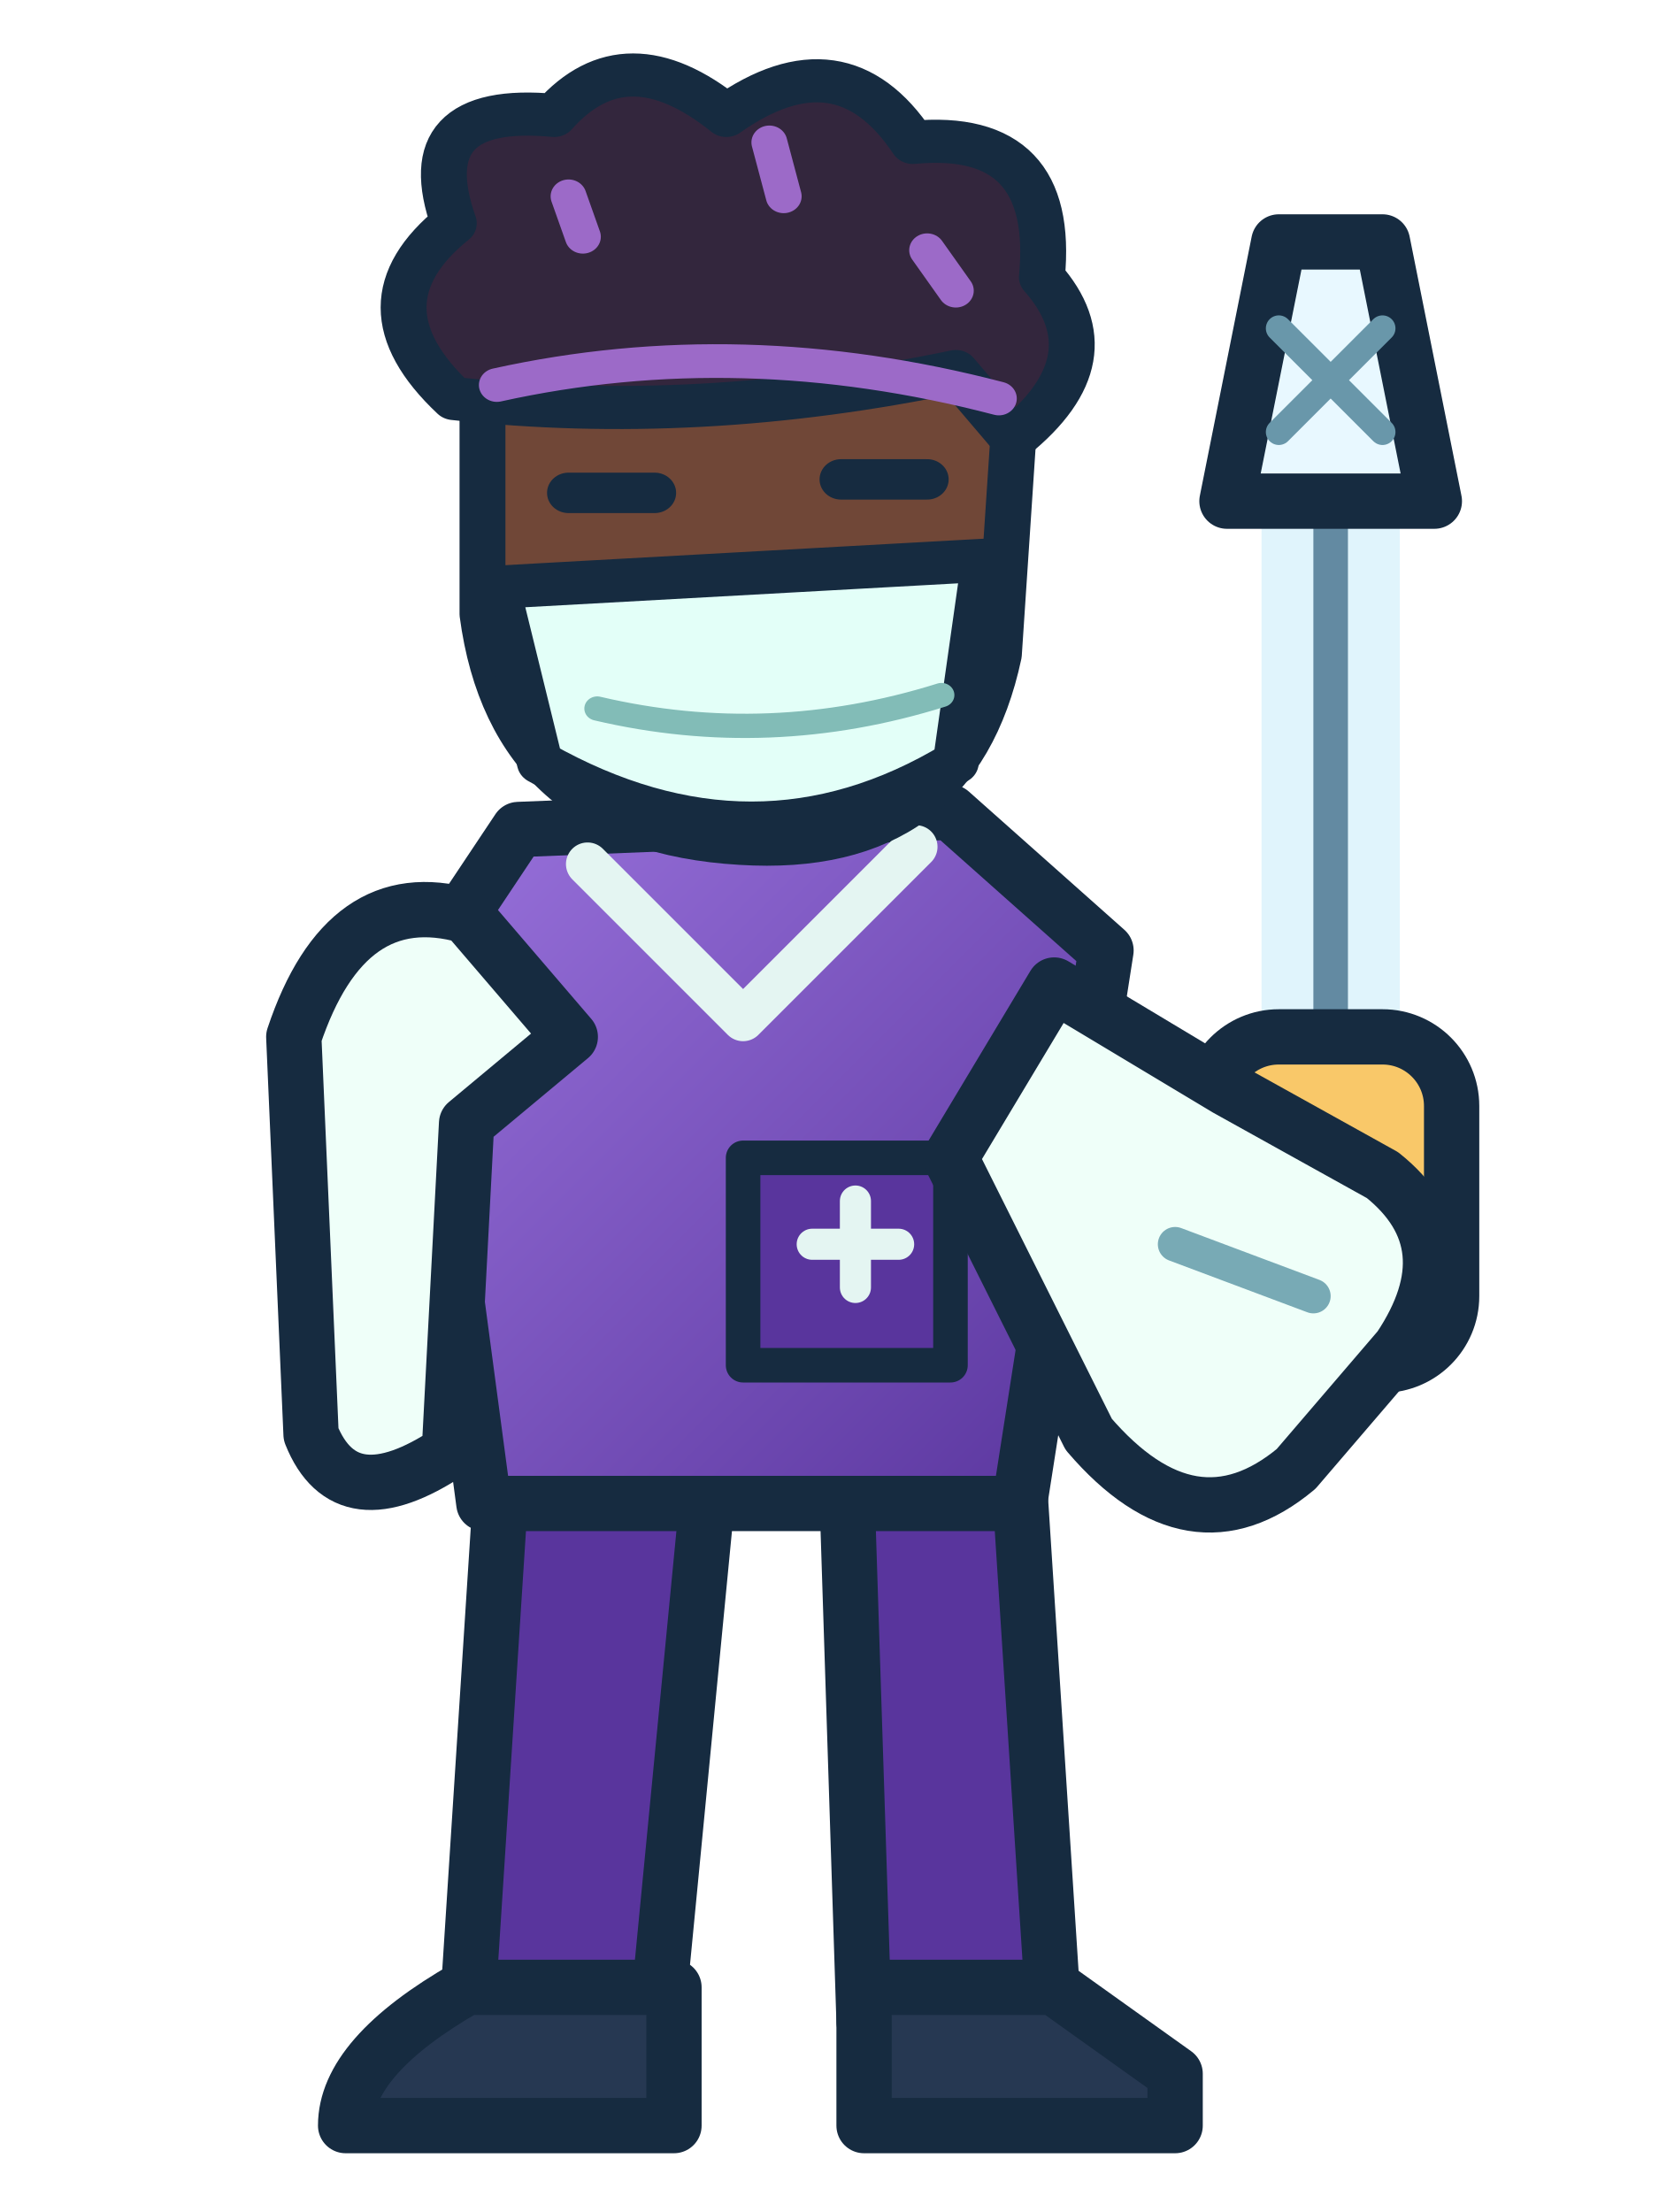
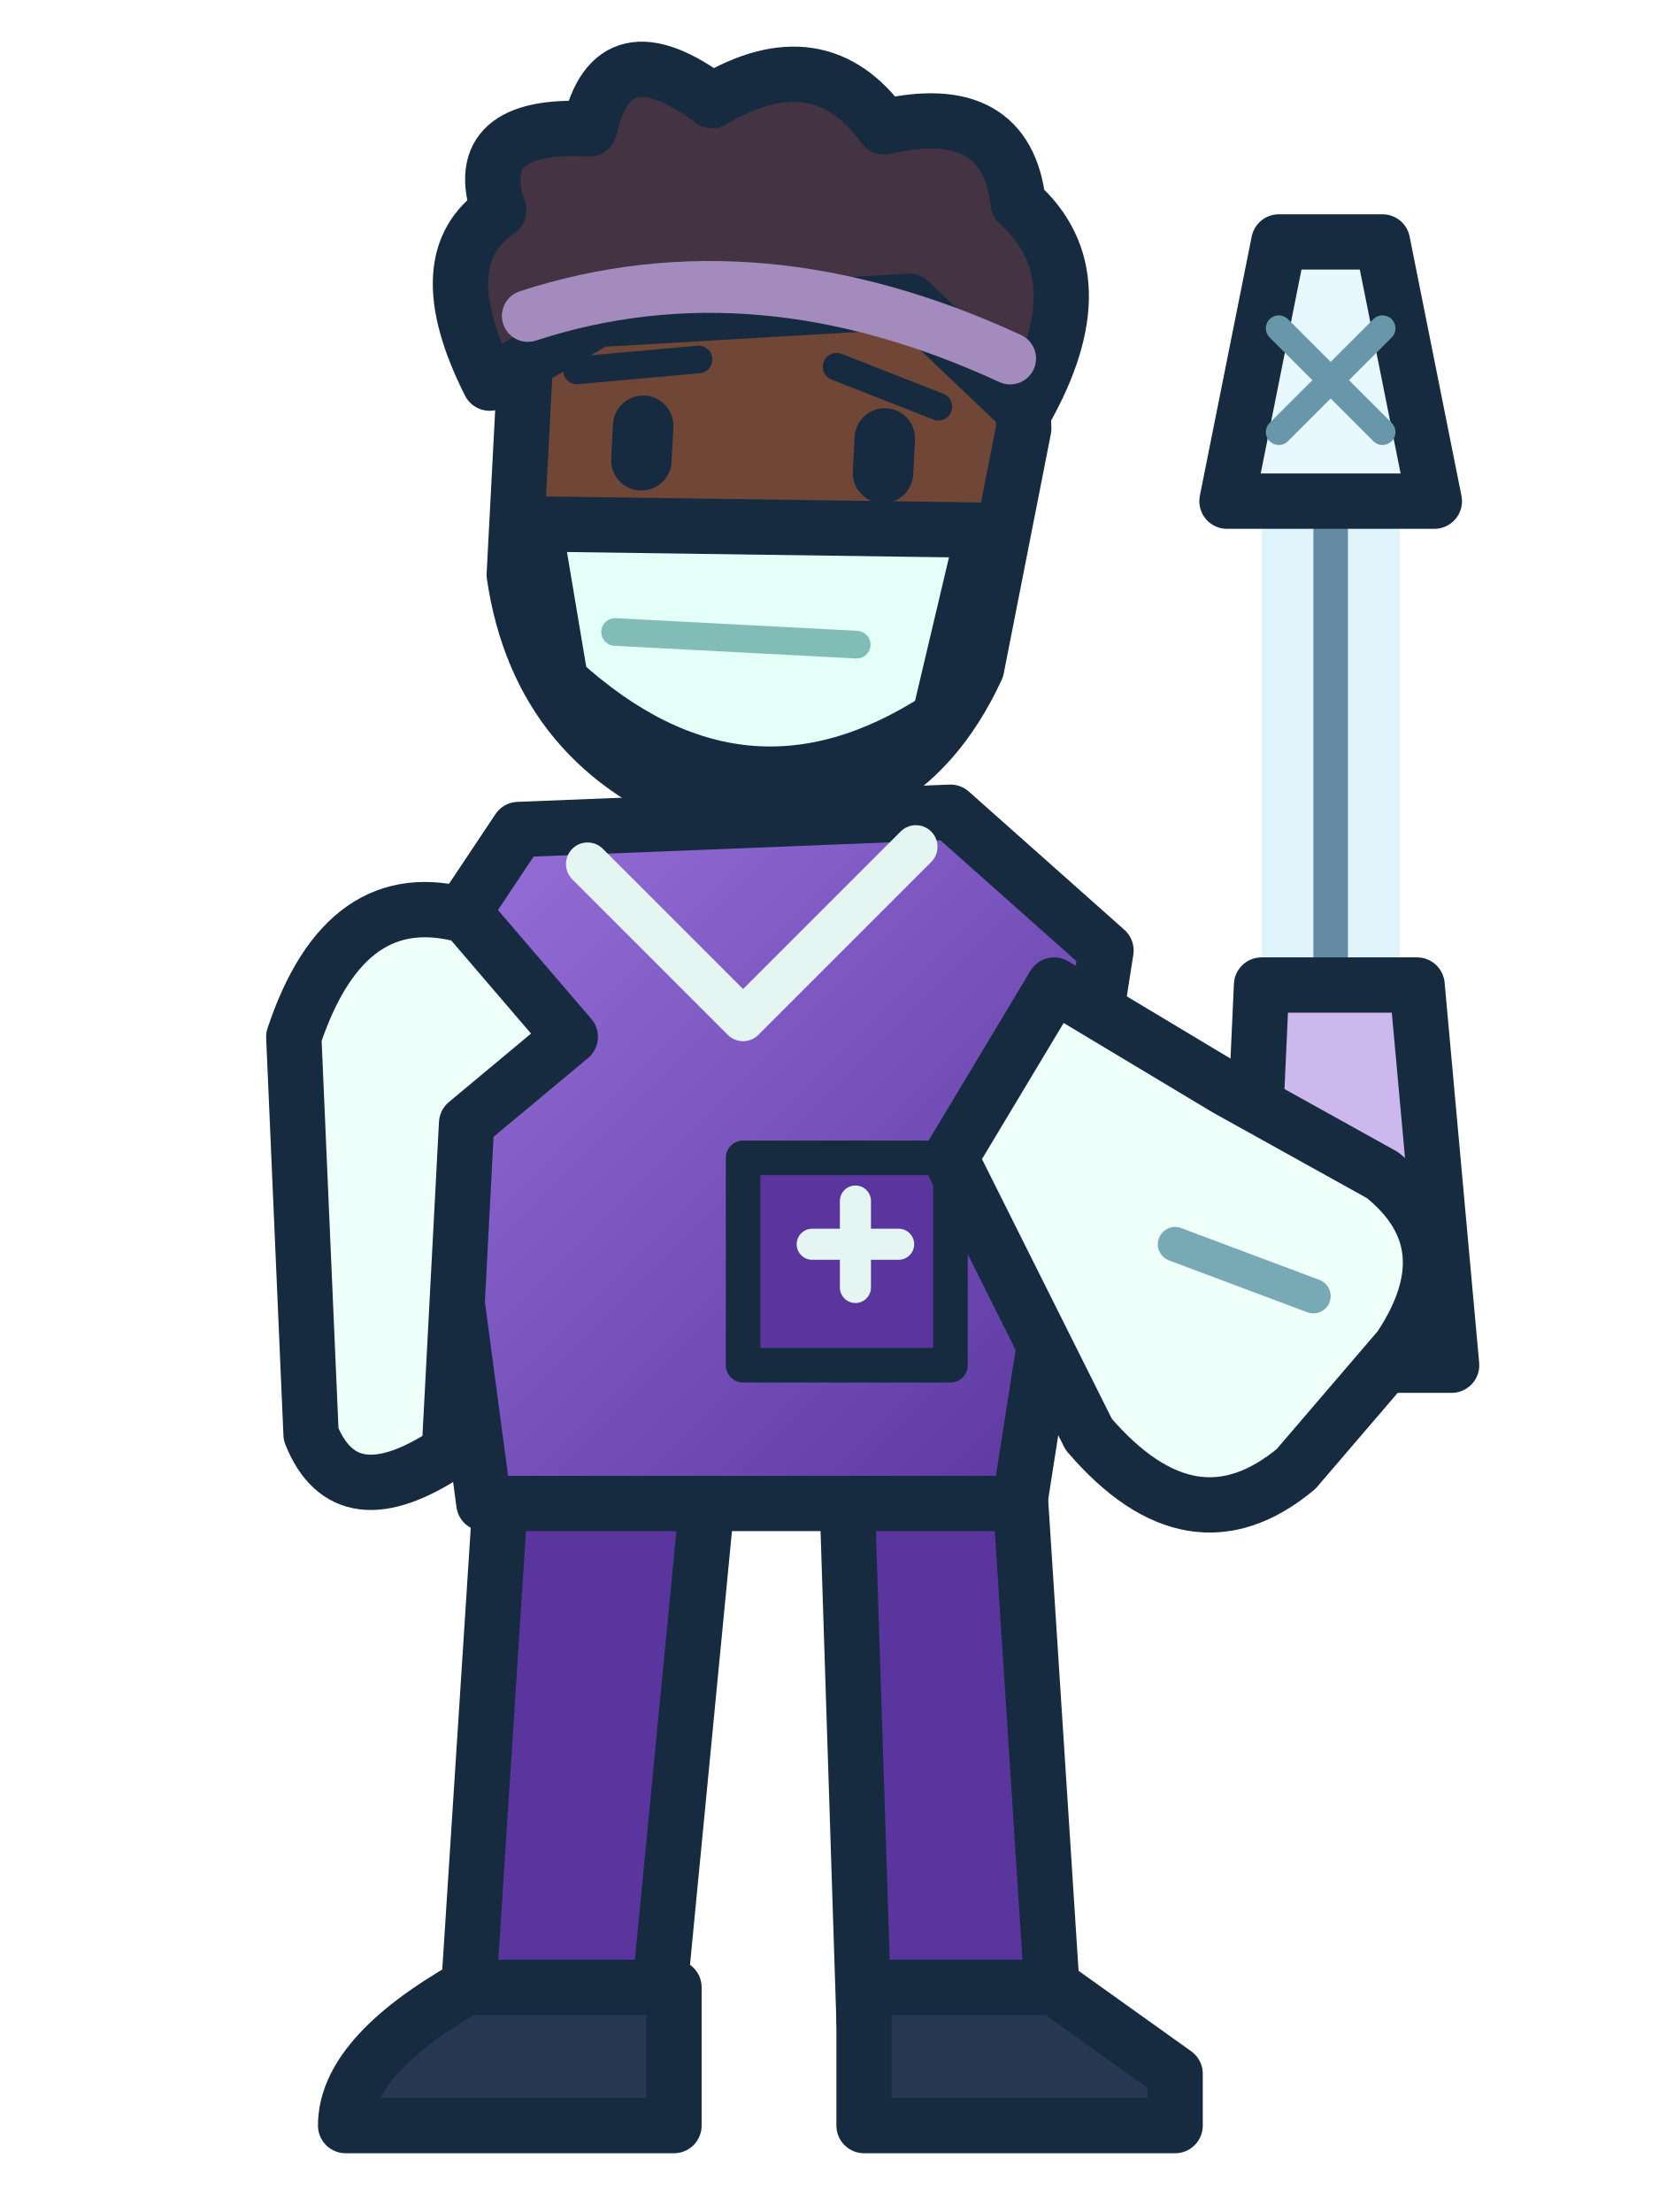
<svg xmlns="http://www.w3.org/2000/svg" width="96" height="128" viewBox="0 0 96 128" role="img" aria-labelledby="jules-title jules-desc">
  <defs>
    <linearGradient id="jules-scrubs" x1="0" y1="0" x2="1" y2="1">
      <stop stop-color="#9972dc" />
      <stop offset="1" stop-color="#59359d" />
    </linearGradient>
  </defs>
  <g stroke="#162b40" stroke-width="3.2" stroke-linejoin="round" stroke-linecap="round">
    <g id="jules-legs">
      <path d="M29 86H41L38 117H27ZM49 86H59L61 117H50Z" fill="#59359d" />
      <path d="M27 115H39V123H20Q20 119 27 115ZM50 115H61L68 120V123H50Z" fill="#263852" />
    </g>
    <g id="jules-torso">
      <path d="M30 48L55 47L64 55L59 87H28L24 57Z" fill="url(#jules-scrubs)" />
      <path d="M34 50L43 59L53 49" fill="none" stroke="#e4f5f2" stroke-width="2.5" />
      <path d="M43 67H55V79H43Z" fill="#59359d" stroke-width="2" />
      <path d="M47 72h5m-2.5-2.5v5" fill="none" stroke="#e4f5f2" stroke-width="1.8" />
    </g>
    <g id="jules-tool">
      <path d="M77 69V29" stroke="#e0f4fc" stroke-width="8" />
      <path d="M77 61V30" stroke="#638aa2" stroke-width="2" />
      <path d="M71 29h12l-3-15h-6z" fill="#e8f8ff" />
      <path d="m74 19 6 6m-6 0 6-6" stroke="#6997aa" stroke-width="1.5" />
-       <rect x="70" y="60" width="14" height="19" rx="4" fill="#f9c869" />
+       <path d="M73 57H82L84 79H72Z" fill="#ccb8ec" />
    </g>
    <g id="jules-hands">
      <path d="M27 53Q20 51 17 60L18 83Q20 88 26 84L27 65L33 60Z" fill="#effff9" />
      <path d="M61 57L71 63L80 68Q85 72 81 78L75 85Q69 90 63 83L55 67Z" fill="#effff9" />
      <path d="M68 72l8 3" stroke="#78aab5" stroke-width="2" />
    </g>
-     <g id="jules-head" transform="translate(8 2) scale(.83 .78)">
-       <path d="M24 24Q26 9 44 11Q61 12 61 30L60 46Q57 61 42 60Q26 59 24 43Z" fill="#704737" />
-       <path d="M22 27Q15 20 22 14Q19 5 29 6Q34 0 41 6Q49 0 54 8Q64 7 63 18Q68 24 61 30L57 25Q39 29 22 27Z" fill="#33263d" />
-       <path d="M25 26Q42 22 60 27M30 12l1 3m13-7 1 4m10 4 2 3" fill="none" stroke="#9c6ac8" stroke-width="2.5" />
-       <path d="M25 41L59 39L57 54Q43 63 28 54Z" fill="#e3fff8" />
-       <path d="M32 50Q44 53 56 49" fill="none" stroke="#82bcb7" stroke-width="1.8" />
-       <path d="M30 34h6m13-1h6" fill="none" stroke-width="3" />
+     <g id="jules-head" transform="rotate(3 44 29)">
+       <path d="M30 17Q33 9 44 10Q58 11 59 24L57 38Q53 48 42 47Q32 44 30 34Z" fill="#704737" />
+       <path d="M28 23Q24 16 28 13Q26 8 33 8Q34 2 40 6Q46 2 50 7Q57 5 58 11Q63 15 59 23L52 17L34 19Z" fill="#443343" />
+       <path d="M30 19Q43 14 58 20" stroke="#a48bbd" fill="none" stroke-width="3" />
+       <path d="M31 31L57 30L55 41Q44 49 33 40Z" fill="#e3fff8" />
+       <path d="M36 37h14" stroke="#82bcb7" stroke-width="1.6" />
+       <path d="M33 22l7-1m8 0 6 2" stroke-width="1.6" />
+       <path d="M37 25v2m14-2v2" stroke-width="3.5" />
    </g>
  </g>
</svg>
